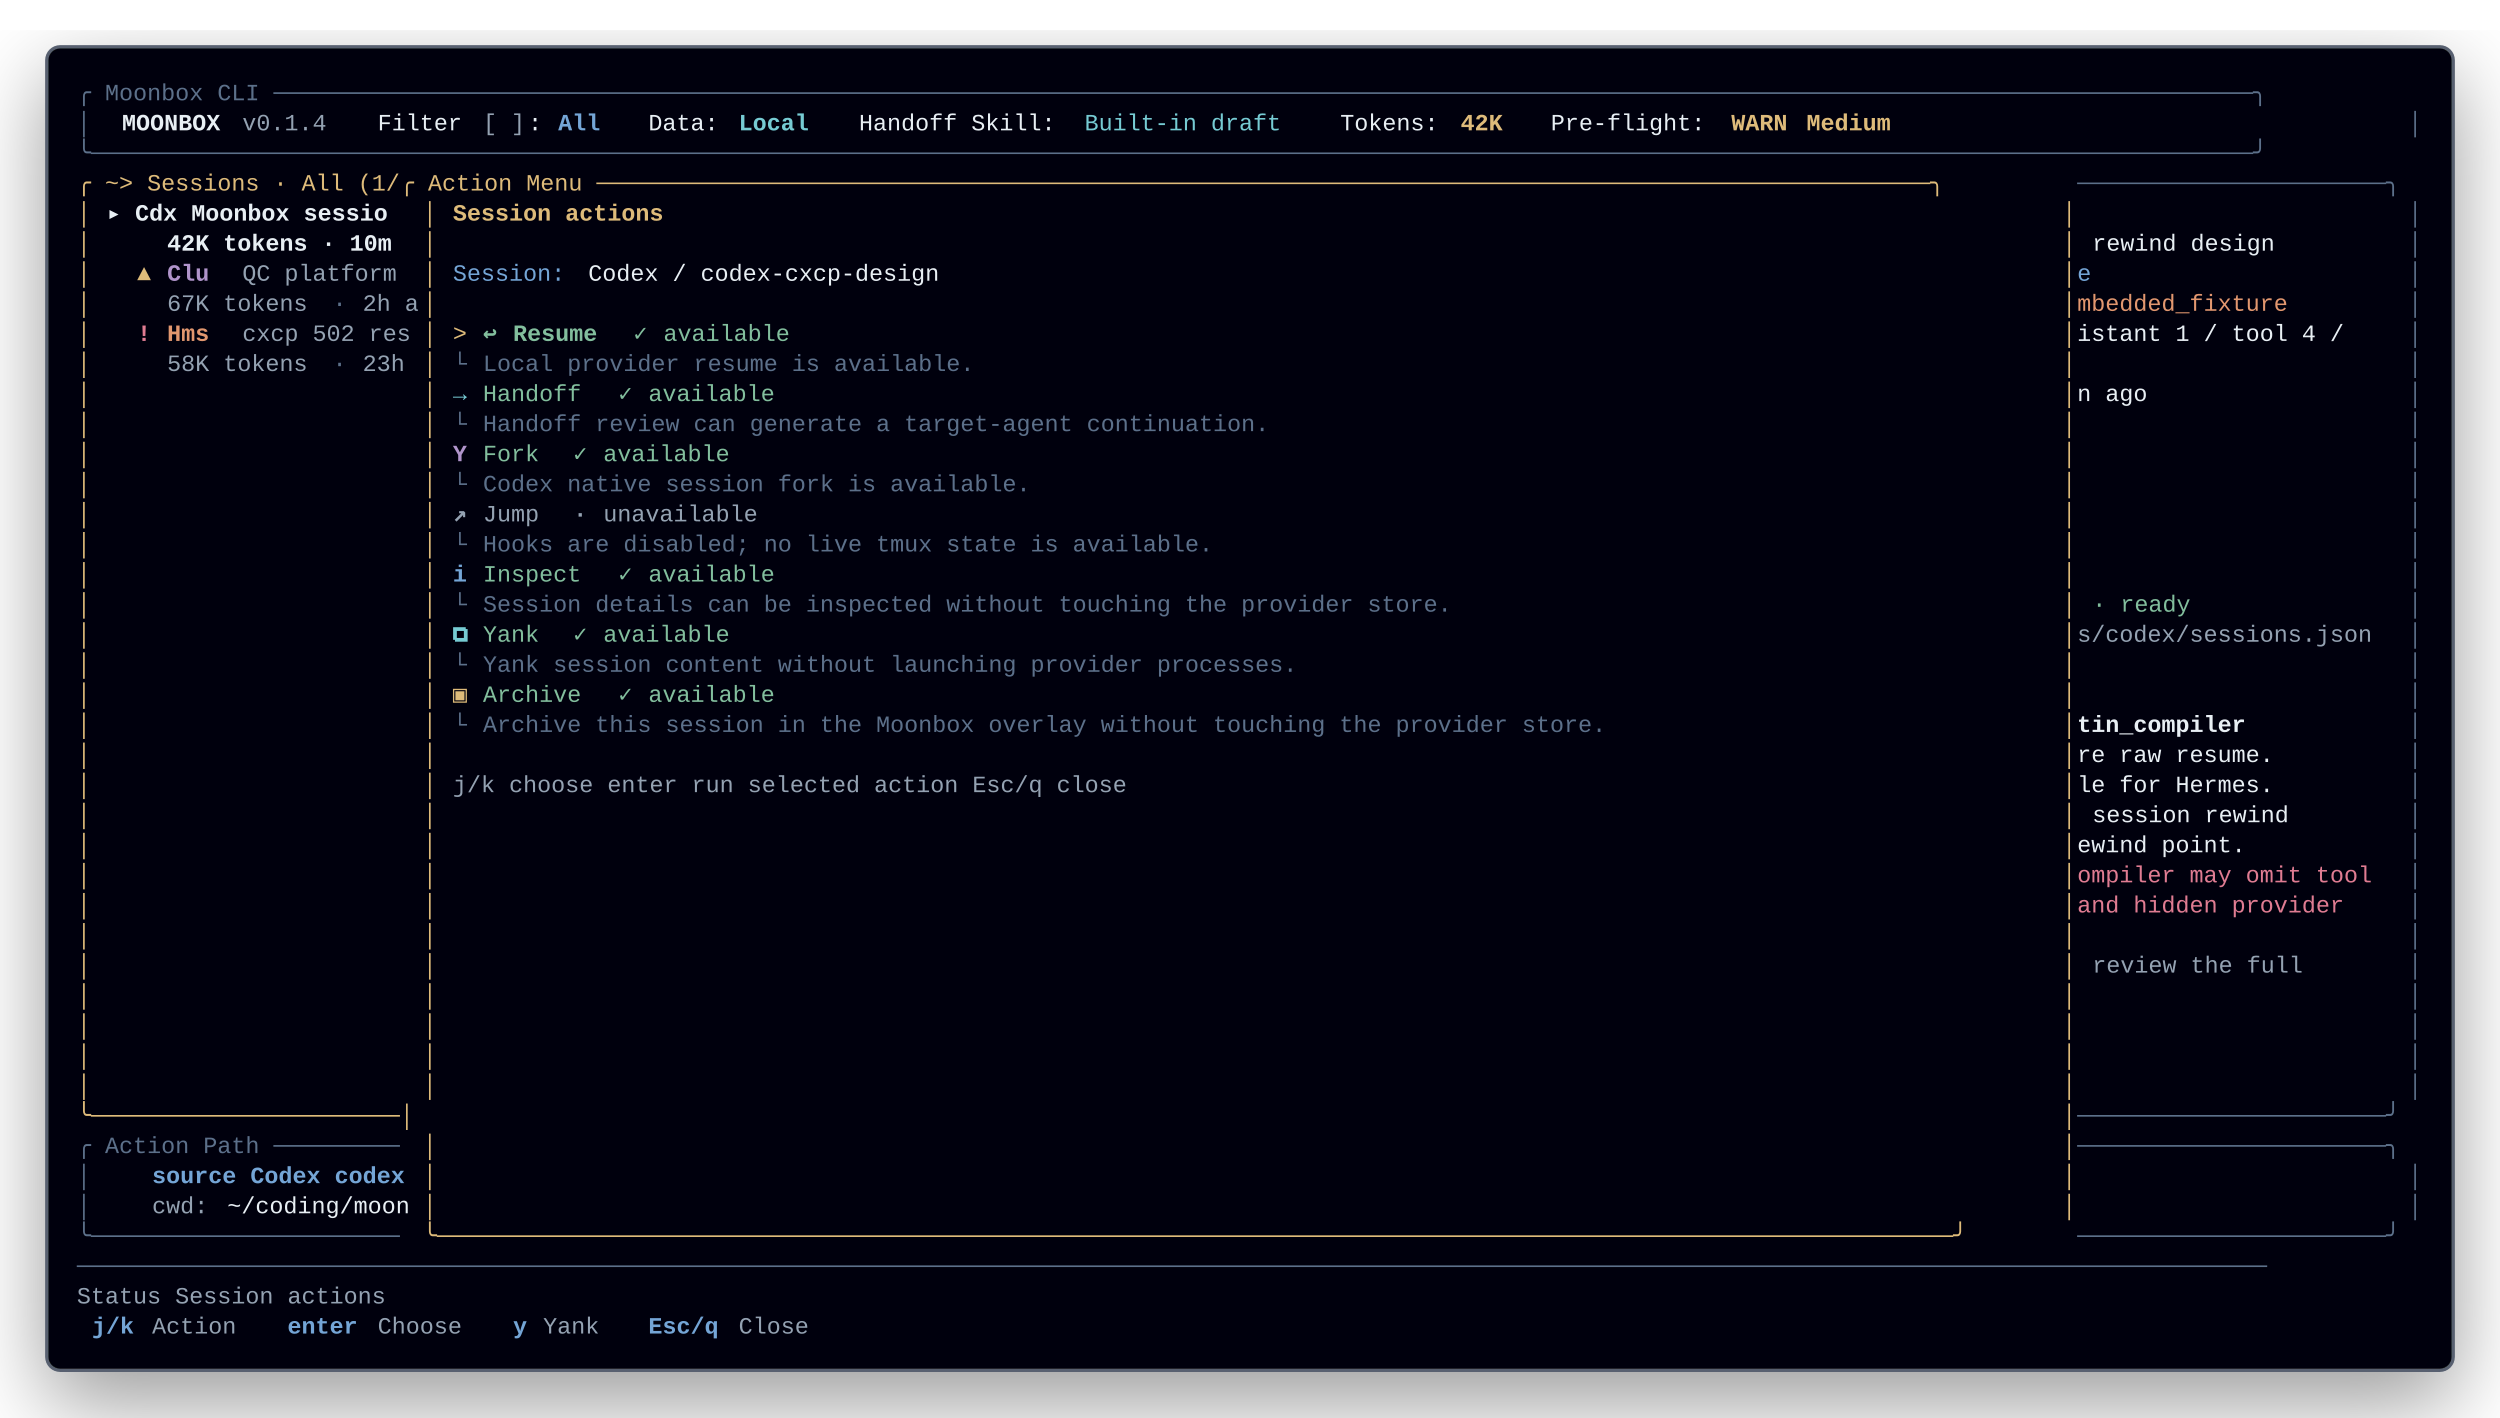
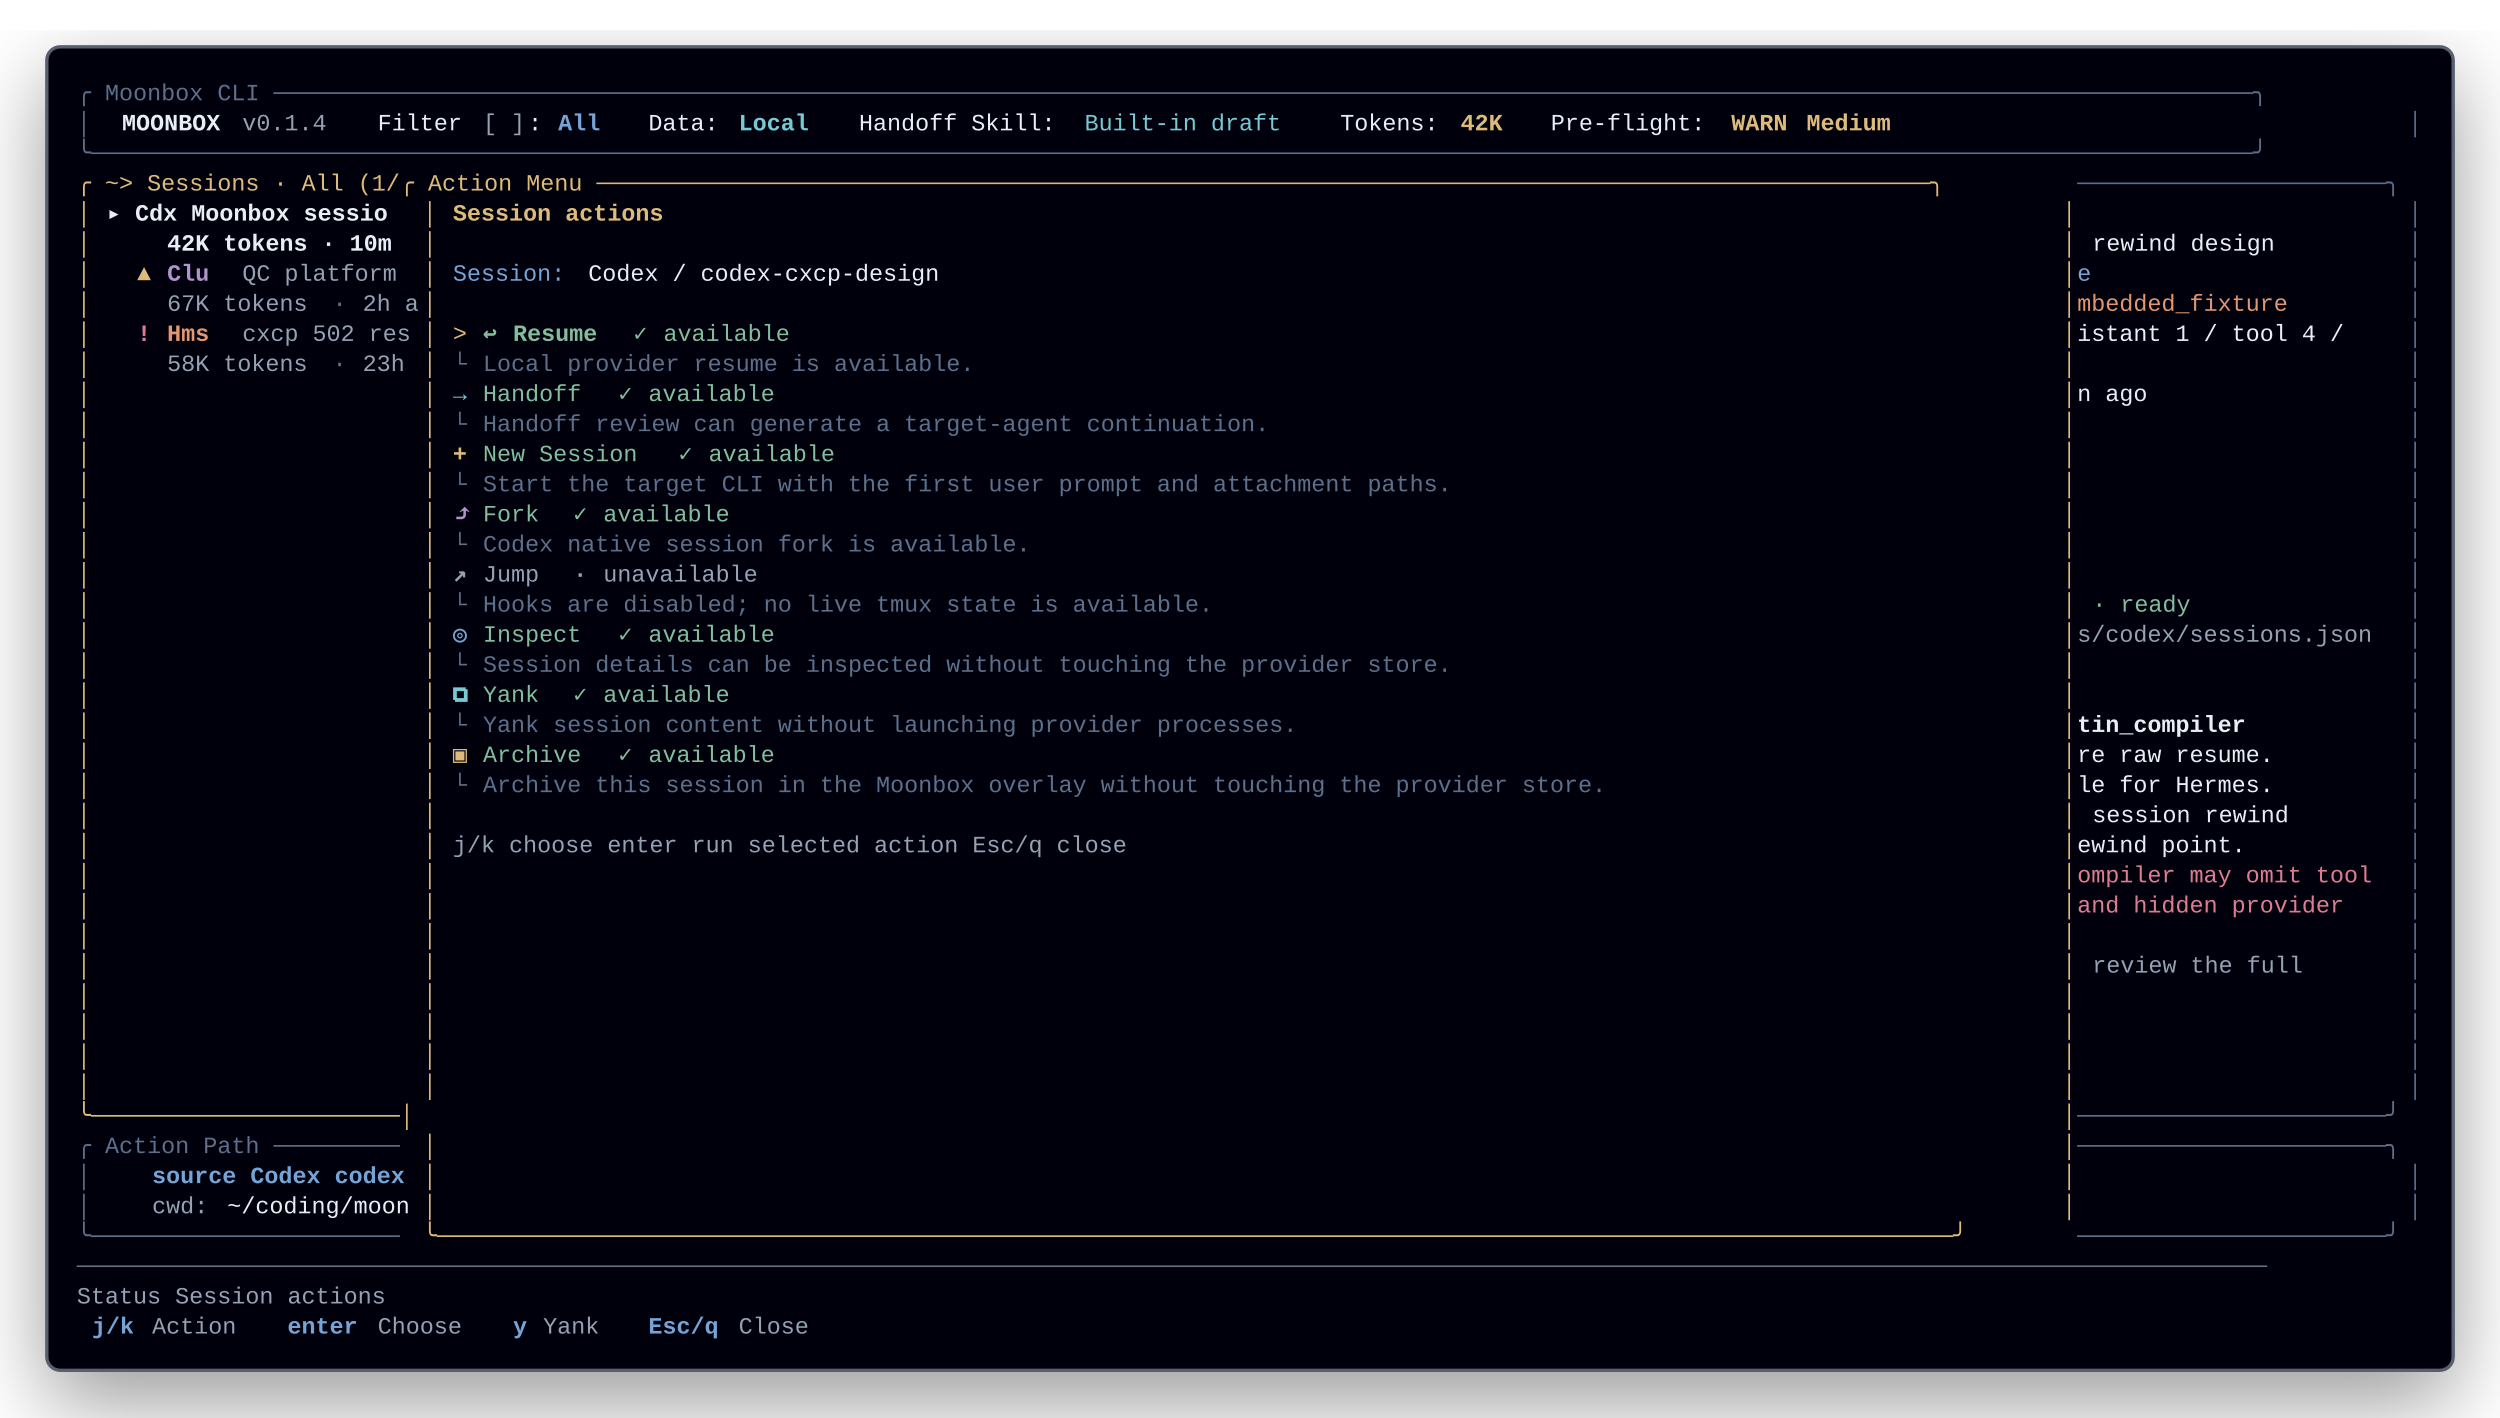
<svg xmlns="http://www.w3.org/2000/svg" width="1496" height="848" viewBox="0 0 1496 848" role="img" aria-labelledby="title desc">
  <defs>
    <filter id="shadow" x="-10%" y="-10%" width="120%" height="120%">
      <feDropShadow dx="0" dy="18" stdDeviation="26" flood-color="#000000" flood-opacity="0.40" />
    </filter>
    <style>
      .mono { font-family: ui-monospace, SFMono-Regular, Menlo, Monaco, Consolas, "Liberation Mono", monospace; white-space: pre; }
    </style>
  </defs>
  <rect x="28" y="28" width="1440" height="792" rx="8" fill="#050607" stroke="#58616f" stroke-width="2" filter="url(#shadow)" />
  <text x="46" y="60" class="mono" font-size="14" font-weight="500" fill="#5c708a">╭ Moonbox CLI ─────────────────────────────────────────────────────────────────────────────────────────────────────────────────────────────────────────────╮</text>
  <text x="46" y="78" class="mono" font-size="14" font-weight="500" fill="#5c708a">│</text>
  <text x="73" y="78" class="mono" font-size="14" font-weight="800" fill="#e8eff4">MOONBOX</text>
  <text x="145" y="78" class="mono" font-size="14" font-weight="500" fill="#94a2b2">v0.1.4</text>
  <text x="226" y="78" class="mono" font-size="14" font-weight="500" fill="#e8eff4">Filter</text>
  <text x="289" y="78" class="mono" font-size="14" font-weight="500" fill="#94a2b2">[ ]</text>
  <text x="316" y="78" class="mono" font-size="14" font-weight="500" fill="#e8eff4">:</text>
  <text x="334" y="78" class="mono" font-size="14" font-weight="800" fill="#74a5d6">All</text>
  <text x="388" y="78" class="mono" font-size="14" font-weight="500" fill="#e8eff4">Data:</text>
  <text x="442" y="78" class="mono" font-size="14" font-weight="800" fill="#76cbd3">Local</text>
  <text x="514" y="78" class="mono" font-size="14" font-weight="500" fill="#e8eff4">Handoff Skill:</text>
  <text x="649" y="78" class="mono" font-size="14" font-weight="500" fill="#76cbd3">Built-in draft</text>
  <text x="802" y="78" class="mono" font-size="14" font-weight="500" fill="#e8eff4">Tokens:</text>
  <text x="874" y="78" class="mono" font-size="14" font-weight="800" fill="#debb7a">42K</text>
  <text x="928" y="78" class="mono" font-size="14" font-weight="500" fill="#e8eff4">Pre-flight:</text>
  <text x="1036" y="78" class="mono" font-size="14" font-weight="800" fill="#debb7a">WARN</text>
  <text x="1081" y="78" class="mono" font-size="14" font-weight="800" fill="#debb7a">Medium</text>
  <text x="1441" y="78" class="mono" font-size="14" font-weight="500" fill="#5c708a">│</text>
  <text x="46" y="96" class="mono" font-size="14" font-weight="500" fill="#5c708a">╰──────────────────────────────────────────────────────────────────────────────────────────────────────────────────────────────────────────────────────────╯</text>
  <text x="46" y="114" class="mono" font-size="14" font-weight="500" fill="#debb7a">╭ ~&gt; Sessions · All (1/╭ Action Menu ───────────────────────────────────────────────────────────────────────────────────────────────╮</text>
  <text x="1243" y="114" class="mono" font-size="14" font-weight="500" fill="#5c708a">──────────────────────╮</text>
  <text x="46" y="132" class="mono" font-size="14" font-weight="500" fill="#debb7a">│</text>
  <text x="64" y="132" class="mono" font-size="14" font-weight="800" fill="#e8eff4">▸ Cdx  Moonbox sessio</text>
  <text x="253" y="132" class="mono" font-size="14" font-weight="500" fill="#debb7a">│</text>
  <text x="271" y="132" class="mono" font-size="14" font-weight="800" fill="#debb7a">Session actions</text>
  <text x="1234" y="132" class="mono" font-size="14" font-weight="500" fill="#debb7a">│</text>
  <text x="1441" y="132" class="mono" font-size="14" font-weight="500" fill="#5c708a">│</text>
  <text x="46" y="150" class="mono" font-size="14" font-weight="500" fill="#debb7a">│</text>
  <text x="100" y="150" class="mono" font-size="14" font-weight="800" fill="#e8eff4">42K tokens · 10m</text>
  <text x="253" y="150" class="mono" font-size="14" font-weight="500" fill="#debb7a">│</text>
  <text x="1234" y="150" class="mono" font-size="14" font-weight="500" fill="#debb7a">│</text>
  <text x="1252" y="150" class="mono" font-size="14" font-weight="500" fill="#e8eff4">rewind design</text>
  <text x="1441" y="150" class="mono" font-size="14" font-weight="500" fill="#5c708a">│</text>
  <text x="46" y="168" class="mono" font-size="14" font-weight="500" fill="#debb7a">│</text>
  <text x="82" y="168" class="mono" font-size="14" font-weight="500" fill="#debb7a">▲</text>
  <text x="100" y="168" class="mono" font-size="14" font-weight="800" fill="#b094cb">Clu</text>
  <text x="145" y="168" class="mono" font-size="14" font-weight="500" fill="#94a2b2">QC platform</text>
  <text x="253" y="168" class="mono" font-size="14" font-weight="500" fill="#debb7a">│</text>
  <text x="271" y="168" class="mono" font-size="14" font-weight="500" fill="#74a5d6">Session:</text>
  <text x="352" y="168" class="mono" font-size="14" font-weight="500" fill="#e8eff4">Codex / codex-cxcp-design</text>
  <text x="1234" y="168" class="mono" font-size="14" font-weight="500" fill="#debb7a">│</text>
  <text x="1243" y="168" class="mono" font-size="14" font-weight="500" fill="#74a5d6">e</text>
  <text x="1441" y="168" class="mono" font-size="14" font-weight="500" fill="#5c708a">│</text>
  <text x="46" y="186" class="mono" font-size="14" font-weight="500" fill="#debb7a">│</text>
  <text x="100" y="186" class="mono" font-size="14" font-weight="500" fill="#94a2b2">67K tokens</text>
  <text x="199" y="186" class="mono" font-size="14" font-weight="500" fill="#5c708a">·</text>
  <text x="217" y="186" class="mono" font-size="14" font-weight="500" fill="#94a2b2">2h a</text>
  <text x="253" y="186" class="mono" font-size="14" font-weight="500" fill="#debb7a">│</text>
  <text x="1234" y="186" class="mono" font-size="14" font-weight="500" fill="#debb7a">│</text>
  <text x="1243" y="186" class="mono" font-size="14" font-weight="500" fill="#e2976f">mbedded_fixture</text>
  <text x="1441" y="186" class="mono" font-size="14" font-weight="500" fill="#5c708a">│</text>
  <text x="46" y="204" class="mono" font-size="14" font-weight="500" fill="#debb7a">│</text>
  <text x="82" y="204" class="mono" font-size="14" font-weight="800" fill="#e07c92">!</text>
  <text x="100" y="204" class="mono" font-size="14" font-weight="800" fill="#e2976f">Hms</text>
  <text x="145" y="204" class="mono" font-size="14" font-weight="500" fill="#94a2b2">cxcp 502 res</text>
  <text x="253" y="204" class="mono" font-size="14" font-weight="500" fill="#debb7a">│</text>
  <text x="271" y="204" class="mono" font-size="14" font-weight="500" fill="#debb7a">&gt;</text>
  <text x="289" y="204" class="mono" font-size="14" font-weight="800" fill="#82be9d">↩</text>
  <text x="307" y="204" class="mono" font-size="14" font-weight="800" fill="#82be9d">Resume</text>
  <text x="379" y="204" class="mono" font-size="14" font-weight="800" fill="#82be9d">✓</text>
  <text x="397" y="204" class="mono" font-size="14" font-weight="500" fill="#82be9d">available</text>
  <text x="1234" y="204" class="mono" font-size="14" font-weight="500" fill="#debb7a">│</text>
  <text x="1243" y="204" class="mono" font-size="14" font-weight="500" fill="#e8eff4">istant 1 / tool 4 /</text>
  <text x="1441" y="204" class="mono" font-size="14" font-weight="500" fill="#5c708a">│</text>
  <text x="46" y="222" class="mono" font-size="14" font-weight="500" fill="#debb7a">│</text>
  <text x="100" y="222" class="mono" font-size="14" font-weight="500" fill="#94a2b2">58K tokens</text>
  <text x="199" y="222" class="mono" font-size="14" font-weight="500" fill="#5c708a">·</text>
  <text x="217" y="222" class="mono" font-size="14" font-weight="500" fill="#94a2b2">23h</text>
  <text x="253" y="222" class="mono" font-size="14" font-weight="500" fill="#debb7a">│</text>
  <text x="271" y="222" class="mono" font-size="14" font-weight="500" fill="#5c708a">└</text>
  <text x="289" y="222" class="mono" font-size="14" font-weight="500" fill="#5c708a">Local provider resume is available.</text>
  <text x="1234" y="222" class="mono" font-size="14" font-weight="500" fill="#debb7a">│</text>
  <text x="1441" y="222" class="mono" font-size="14" font-weight="500" fill="#5c708a">│</text>
  <text x="46" y="240" class="mono" font-size="14" font-weight="500" fill="#debb7a">│</text>
  <text x="253" y="240" class="mono" font-size="14" font-weight="500" fill="#debb7a">│</text>
  <text x="271" y="240" class="mono" font-size="14" font-weight="800" fill="#76cbd3">→</text>
  <text x="289" y="240" class="mono" font-size="14" font-weight="500" fill="#82be9d">Handoff</text>
  <text x="370" y="240" class="mono" font-size="14" font-weight="800" fill="#82be9d">✓</text>
  <text x="388" y="240" class="mono" font-size="14" font-weight="500" fill="#82be9d">available</text>
  <text x="1234" y="240" class="mono" font-size="14" font-weight="500" fill="#debb7a">│</text>
  <text x="1243" y="240" class="mono" font-size="14" font-weight="500" fill="#e8eff4">n ago</text>
  <text x="1441" y="240" class="mono" font-size="14" font-weight="500" fill="#5c708a">│</text>
  <text x="46" y="258" class="mono" font-size="14" font-weight="500" fill="#debb7a">│</text>
  <text x="253" y="258" class="mono" font-size="14" font-weight="500" fill="#debb7a">│</text>
  <text x="271" y="258" class="mono" font-size="14" font-weight="500" fill="#5c708a">└</text>
  <text x="289" y="258" class="mono" font-size="14" font-weight="500" fill="#5c708a">Handoff review can generate a target-agent continuation.</text>
  <text x="1234" y="258" class="mono" font-size="14" font-weight="500" fill="#debb7a">│</text>
  <text x="1441" y="258" class="mono" font-size="14" font-weight="500" fill="#5c708a">│</text>
  <text x="46" y="276" class="mono" font-size="14" font-weight="500" fill="#debb7a">│</text>
  <text x="253" y="276" class="mono" font-size="14" font-weight="500" fill="#debb7a">│</text>
-   <text x="271" y="276" class="mono" font-size="14" font-weight="800" fill="#b094cb">Y</text>
-   <text x="289" y="276" class="mono" font-size="14" font-weight="500" fill="#82be9d">Fork</text>
-   <text x="343" y="276" class="mono" font-size="14" font-weight="800" fill="#82be9d">✓</text>
-   <text x="361" y="276" class="mono" font-size="14" font-weight="500" fill="#82be9d">available</text>
+   <text x="271" y="276" class="mono" font-size="14" font-weight="800" fill="#debb7a">+</text>
+   <text x="289" y="276" class="mono" font-size="14" font-weight="500" fill="#82be9d">New Session</text>
+   <text x="406" y="276" class="mono" font-size="14" font-weight="800" fill="#82be9d">✓</text>
+   <text x="424" y="276" class="mono" font-size="14" font-weight="500" fill="#82be9d">available</text>
  <text x="1234" y="276" class="mono" font-size="14" font-weight="500" fill="#debb7a">│</text>
  <text x="1441" y="276" class="mono" font-size="14" font-weight="500" fill="#5c708a">│</text>
  <text x="46" y="294" class="mono" font-size="14" font-weight="500" fill="#debb7a">│</text>
  <text x="253" y="294" class="mono" font-size="14" font-weight="500" fill="#debb7a">│</text>
  <text x="271" y="294" class="mono" font-size="14" font-weight="500" fill="#5c708a">└</text>
-   <text x="289" y="294" class="mono" font-size="14" font-weight="500" fill="#5c708a">Codex native session fork is available.</text>
+   <text x="289" y="294" class="mono" font-size="14" font-weight="500" fill="#5c708a">Start the target CLI with the first user prompt and attachment paths.</text>
  <text x="1234" y="294" class="mono" font-size="14" font-weight="500" fill="#debb7a">│</text>
  <text x="1441" y="294" class="mono" font-size="14" font-weight="500" fill="#5c708a">│</text>
  <text x="46" y="312" class="mono" font-size="14" font-weight="500" fill="#debb7a">│</text>
  <text x="253" y="312" class="mono" font-size="14" font-weight="500" fill="#debb7a">│</text>
-   <text x="271" y="312" class="mono" font-size="14" font-weight="800" fill="#94a2b2">↗</text>
-   <text x="289" y="312" class="mono" font-size="14" font-weight="500" fill="#94a2b2">Jump</text>
-   <text x="343" y="312" class="mono" font-size="14" font-weight="800" fill="#94a2b2">·</text>
-   <text x="361" y="312" class="mono" font-size="14" font-weight="500" fill="#94a2b2">unavailable</text>
+   <text x="271" y="312" class="mono" font-size="14" font-weight="800" fill="#b094cb">⤴</text>
+   <text x="289" y="312" class="mono" font-size="14" font-weight="500" fill="#82be9d">Fork</text>
+   <text x="343" y="312" class="mono" font-size="14" font-weight="800" fill="#82be9d">✓</text>
+   <text x="361" y="312" class="mono" font-size="14" font-weight="500" fill="#82be9d">available</text>
  <text x="1234" y="312" class="mono" font-size="14" font-weight="500" fill="#debb7a">│</text>
  <text x="1441" y="312" class="mono" font-size="14" font-weight="500" fill="#5c708a">│</text>
  <text x="46" y="330" class="mono" font-size="14" font-weight="500" fill="#debb7a">│</text>
  <text x="253" y="330" class="mono" font-size="14" font-weight="500" fill="#debb7a">│</text>
  <text x="271" y="330" class="mono" font-size="14" font-weight="500" fill="#5c708a">└</text>
-   <text x="289" y="330" class="mono" font-size="14" font-weight="500" fill="#5c708a">Hooks are disabled; no live tmux state is available.</text>
+   <text x="289" y="330" class="mono" font-size="14" font-weight="500" fill="#5c708a">Codex native session fork is available.</text>
  <text x="1234" y="330" class="mono" font-size="14" font-weight="500" fill="#debb7a">│</text>
  <text x="1441" y="330" class="mono" font-size="14" font-weight="500" fill="#5c708a">│</text>
  <text x="46" y="348" class="mono" font-size="14" font-weight="500" fill="#debb7a">│</text>
  <text x="253" y="348" class="mono" font-size="14" font-weight="500" fill="#debb7a">│</text>
-   <text x="271" y="348" class="mono" font-size="14" font-weight="800" fill="#74a5d6">i</text>
-   <text x="289" y="348" class="mono" font-size="14" font-weight="500" fill="#82be9d">Inspect</text>
-   <text x="370" y="348" class="mono" font-size="14" font-weight="800" fill="#82be9d">✓</text>
-   <text x="388" y="348" class="mono" font-size="14" font-weight="500" fill="#82be9d">available</text>
+   <text x="271" y="348" class="mono" font-size="14" font-weight="800" fill="#94a2b2">↗</text>
+   <text x="289" y="348" class="mono" font-size="14" font-weight="500" fill="#94a2b2">Jump</text>
+   <text x="343" y="348" class="mono" font-size="14" font-weight="800" fill="#94a2b2">·</text>
+   <text x="361" y="348" class="mono" font-size="14" font-weight="500" fill="#94a2b2">unavailable</text>
  <text x="1234" y="348" class="mono" font-size="14" font-weight="500" fill="#debb7a">│</text>
  <text x="1441" y="348" class="mono" font-size="14" font-weight="500" fill="#5c708a">│</text>
  <text x="46" y="366" class="mono" font-size="14" font-weight="500" fill="#debb7a">│</text>
  <text x="253" y="366" class="mono" font-size="14" font-weight="500" fill="#debb7a">│</text>
  <text x="271" y="366" class="mono" font-size="14" font-weight="500" fill="#5c708a">└</text>
-   <text x="289" y="366" class="mono" font-size="14" font-weight="500" fill="#5c708a">Session details can be inspected without touching the provider store.</text>
+   <text x="289" y="366" class="mono" font-size="14" font-weight="500" fill="#5c708a">Hooks are disabled; no live tmux state is available.</text>
  <text x="1234" y="366" class="mono" font-size="14" font-weight="500" fill="#debb7a">│</text>
  <text x="1252" y="366" class="mono" font-size="14" font-weight="500" fill="#82be9d">· ready</text>
  <text x="1441" y="366" class="mono" font-size="14" font-weight="500" fill="#5c708a">│</text>
  <text x="46" y="384" class="mono" font-size="14" font-weight="500" fill="#debb7a">│</text>
  <text x="253" y="384" class="mono" font-size="14" font-weight="500" fill="#debb7a">│</text>
-   <text x="271" y="384" class="mono" font-size="14" font-weight="800" fill="#76cbd3">⧉</text>
-   <text x="289" y="384" class="mono" font-size="14" font-weight="500" fill="#82be9d">Yank</text>
-   <text x="343" y="384" class="mono" font-size="14" font-weight="800" fill="#82be9d">✓</text>
-   <text x="361" y="384" class="mono" font-size="14" font-weight="500" fill="#82be9d">available</text>
+   <text x="271" y="384" class="mono" font-size="14" font-weight="800" fill="#74a5d6">◎</text>
+   <text x="289" y="384" class="mono" font-size="14" font-weight="500" fill="#82be9d">Inspect</text>
+   <text x="370" y="384" class="mono" font-size="14" font-weight="800" fill="#82be9d">✓</text>
+   <text x="388" y="384" class="mono" font-size="14" font-weight="500" fill="#82be9d">available</text>
  <text x="1234" y="384" class="mono" font-size="14" font-weight="500" fill="#debb7a">│</text>
  <text x="1243" y="384" class="mono" font-size="14" font-weight="500" fill="#94a2b2">s/codex/sessions.json</text>
  <text x="1441" y="384" class="mono" font-size="14" font-weight="500" fill="#5c708a">│</text>
  <text x="46" y="402" class="mono" font-size="14" font-weight="500" fill="#debb7a">│</text>
  <text x="253" y="402" class="mono" font-size="14" font-weight="500" fill="#debb7a">│</text>
  <text x="271" y="402" class="mono" font-size="14" font-weight="500" fill="#5c708a">└</text>
-   <text x="289" y="402" class="mono" font-size="14" font-weight="500" fill="#5c708a">Yank session content without launching provider processes.</text>
+   <text x="289" y="402" class="mono" font-size="14" font-weight="500" fill="#5c708a">Session details can be inspected without touching the provider store.</text>
  <text x="1234" y="402" class="mono" font-size="14" font-weight="500" fill="#debb7a">│</text>
  <text x="1441" y="402" class="mono" font-size="14" font-weight="500" fill="#5c708a">│</text>
  <text x="46" y="420" class="mono" font-size="14" font-weight="500" fill="#debb7a">│</text>
  <text x="253" y="420" class="mono" font-size="14" font-weight="500" fill="#debb7a">│</text>
-   <text x="271" y="420" class="mono" font-size="14" font-weight="800" fill="#debb7a">▣</text>
-   <text x="289" y="420" class="mono" font-size="14" font-weight="500" fill="#82be9d">Archive</text>
-   <text x="370" y="420" class="mono" font-size="14" font-weight="800" fill="#82be9d">✓</text>
-   <text x="388" y="420" class="mono" font-size="14" font-weight="500" fill="#82be9d">available</text>
+   <text x="271" y="420" class="mono" font-size="14" font-weight="800" fill="#76cbd3">⧉</text>
+   <text x="289" y="420" class="mono" font-size="14" font-weight="500" fill="#82be9d">Yank</text>
+   <text x="343" y="420" class="mono" font-size="14" font-weight="800" fill="#82be9d">✓</text>
+   <text x="361" y="420" class="mono" font-size="14" font-weight="500" fill="#82be9d">available</text>
  <text x="1234" y="420" class="mono" font-size="14" font-weight="500" fill="#debb7a">│</text>
  <text x="1441" y="420" class="mono" font-size="14" font-weight="500" fill="#5c708a">│</text>
  <text x="46" y="438" class="mono" font-size="14" font-weight="500" fill="#debb7a">│</text>
  <text x="253" y="438" class="mono" font-size="14" font-weight="500" fill="#debb7a">│</text>
  <text x="271" y="438" class="mono" font-size="14" font-weight="500" fill="#5c708a">└</text>
-   <text x="289" y="438" class="mono" font-size="14" font-weight="500" fill="#5c708a">Archive this session in the Moonbox overlay without touching the provider store.</text>
+   <text x="289" y="438" class="mono" font-size="14" font-weight="500" fill="#5c708a">Yank session content without launching provider processes.</text>
  <text x="1234" y="438" class="mono" font-size="14" font-weight="500" fill="#debb7a">│</text>
  <text x="1243" y="438" class="mono" font-size="14" font-weight="800" fill="#e8eff4">tin_compiler</text>
  <text x="1441" y="438" class="mono" font-size="14" font-weight="500" fill="#5c708a">│</text>
  <text x="46" y="456" class="mono" font-size="14" font-weight="500" fill="#debb7a">│</text>
  <text x="253" y="456" class="mono" font-size="14" font-weight="500" fill="#debb7a">│</text>
+   <text x="271" y="456" class="mono" font-size="14" font-weight="800" fill="#debb7a">▣</text>
+   <text x="289" y="456" class="mono" font-size="14" font-weight="500" fill="#82be9d">Archive</text>
+   <text x="370" y="456" class="mono" font-size="14" font-weight="800" fill="#82be9d">✓</text>
+   <text x="388" y="456" class="mono" font-size="14" font-weight="500" fill="#82be9d">available</text>
  <text x="1234" y="456" class="mono" font-size="14" font-weight="500" fill="#debb7a">│</text>
  <text x="1243" y="456" class="mono" font-size="14" font-weight="500" fill="#e8eff4">re raw resume.</text>
  <text x="1441" y="456" class="mono" font-size="14" font-weight="500" fill="#5c708a">│</text>
  <text x="46" y="474" class="mono" font-size="14" font-weight="500" fill="#debb7a">│</text>
  <text x="253" y="474" class="mono" font-size="14" font-weight="500" fill="#debb7a">│</text>
-   <text x="271" y="474" class="mono" font-size="14" font-weight="500" fill="#94a2b2">j/k choose   enter run selected action   Esc/q close</text>
+   <text x="271" y="474" class="mono" font-size="14" font-weight="500" fill="#5c708a">└</text>
+   <text x="289" y="474" class="mono" font-size="14" font-weight="500" fill="#5c708a">Archive this session in the Moonbox overlay without touching the provider store.</text>
  <text x="1234" y="474" class="mono" font-size="14" font-weight="500" fill="#debb7a">│</text>
  <text x="1243" y="474" class="mono" font-size="14" font-weight="500" fill="#e8eff4">le for Hermes.</text>
  <text x="1441" y="474" class="mono" font-size="14" font-weight="500" fill="#5c708a">│</text>
  <text x="46" y="492" class="mono" font-size="14" font-weight="500" fill="#debb7a">│</text>
  <text x="253" y="492" class="mono" font-size="14" font-weight="500" fill="#debb7a">│</text>
  <text x="1234" y="492" class="mono" font-size="14" font-weight="500" fill="#debb7a">│</text>
  <text x="1252" y="492" class="mono" font-size="14" font-weight="500" fill="#e8eff4">session rewind</text>
  <text x="1441" y="492" class="mono" font-size="14" font-weight="500" fill="#5c708a">│</text>
  <text x="46" y="510" class="mono" font-size="14" font-weight="500" fill="#debb7a">│</text>
  <text x="253" y="510" class="mono" font-size="14" font-weight="500" fill="#debb7a">│</text>
+   <text x="271" y="510" class="mono" font-size="14" font-weight="500" fill="#94a2b2">j/k choose   enter run selected action   Esc/q close</text>
  <text x="1234" y="510" class="mono" font-size="14" font-weight="500" fill="#debb7a">│</text>
  <text x="1243" y="510" class="mono" font-size="14" font-weight="500" fill="#e8eff4">ewind point.</text>
  <text x="1441" y="510" class="mono" font-size="14" font-weight="500" fill="#5c708a">│</text>
  <text x="46" y="528" class="mono" font-size="14" font-weight="500" fill="#debb7a">│</text>
  <text x="253" y="528" class="mono" font-size="14" font-weight="500" fill="#debb7a">│</text>
  <text x="1234" y="528" class="mono" font-size="14" font-weight="500" fill="#debb7a">│</text>
  <text x="1243" y="528" class="mono" font-size="14" font-weight="500" fill="#e07c92">ompiler may omit tool</text>
  <text x="1441" y="528" class="mono" font-size="14" font-weight="500" fill="#5c708a">│</text>
  <text x="46" y="546" class="mono" font-size="14" font-weight="500" fill="#debb7a">│</text>
  <text x="253" y="546" class="mono" font-size="14" font-weight="500" fill="#debb7a">│</text>
  <text x="1234" y="546" class="mono" font-size="14" font-weight="500" fill="#debb7a">│</text>
  <text x="1243" y="546" class="mono" font-size="14" font-weight="500" fill="#e07c92">and hidden provider</text>
  <text x="1441" y="546" class="mono" font-size="14" font-weight="500" fill="#5c708a">│</text>
  <text x="46" y="564" class="mono" font-size="14" font-weight="500" fill="#debb7a">│</text>
  <text x="253" y="564" class="mono" font-size="14" font-weight="500" fill="#debb7a">│</text>
  <text x="1234" y="564" class="mono" font-size="14" font-weight="500" fill="#debb7a">│</text>
  <text x="1441" y="564" class="mono" font-size="14" font-weight="500" fill="#5c708a">│</text>
  <text x="46" y="582" class="mono" font-size="14" font-weight="500" fill="#debb7a">│</text>
  <text x="253" y="582" class="mono" font-size="14" font-weight="500" fill="#debb7a">│</text>
  <text x="1234" y="582" class="mono" font-size="14" font-weight="500" fill="#debb7a">│</text>
  <text x="1252" y="582" class="mono" font-size="14" font-weight="500" fill="#94a2b2">review the full</text>
  <text x="1441" y="582" class="mono" font-size="14" font-weight="500" fill="#5c708a">│</text>
  <text x="46" y="600" class="mono" font-size="14" font-weight="500" fill="#debb7a">│</text>
  <text x="253" y="600" class="mono" font-size="14" font-weight="500" fill="#debb7a">│</text>
  <text x="1234" y="600" class="mono" font-size="14" font-weight="500" fill="#debb7a">│</text>
  <text x="1441" y="600" class="mono" font-size="14" font-weight="500" fill="#5c708a">│</text>
  <text x="46" y="618" class="mono" font-size="14" font-weight="500" fill="#debb7a">│</text>
  <text x="253" y="618" class="mono" font-size="14" font-weight="500" fill="#debb7a">│</text>
  <text x="1234" y="618" class="mono" font-size="14" font-weight="500" fill="#debb7a">│</text>
  <text x="1441" y="618" class="mono" font-size="14" font-weight="500" fill="#5c708a">│</text>
  <text x="46" y="636" class="mono" font-size="14" font-weight="500" fill="#debb7a">│</text>
  <text x="253" y="636" class="mono" font-size="14" font-weight="500" fill="#debb7a">│</text>
  <text x="1234" y="636" class="mono" font-size="14" font-weight="500" fill="#debb7a">│</text>
  <text x="1441" y="636" class="mono" font-size="14" font-weight="500" fill="#5c708a">│</text>
  <text x="46" y="654" class="mono" font-size="14" font-weight="500" fill="#debb7a">│</text>
  <text x="253" y="654" class="mono" font-size="14" font-weight="500" fill="#debb7a">│</text>
  <text x="1234" y="654" class="mono" font-size="14" font-weight="500" fill="#debb7a">│</text>
  <text x="1441" y="654" class="mono" font-size="14" font-weight="500" fill="#5c708a">│</text>
  <text x="46" y="672" class="mono" font-size="14" font-weight="500" fill="#debb7a">╰──────────────────────│</text>
  <text x="1234" y="672" class="mono" font-size="14" font-weight="500" fill="#debb7a">│</text>
  <text x="1243" y="672" class="mono" font-size="14" font-weight="500" fill="#5c708a">──────────────────────╯</text>
  <text x="46" y="690" class="mono" font-size="14" font-weight="500" fill="#5c708a">╭ Action Path ─────────</text>
  <text x="253" y="690" class="mono" font-size="14" font-weight="500" fill="#debb7a">│</text>
  <text x="1234" y="690" class="mono" font-size="14" font-weight="500" fill="#debb7a">│</text>
  <text x="1243" y="690" class="mono" font-size="14" font-weight="500" fill="#5c708a">──────────────────────╮</text>
  <text x="46" y="708" class="mono" font-size="14" font-weight="500" fill="#5c708a">│</text>
  <text x="91" y="708" class="mono" font-size="14" font-weight="800" fill="#74a5d6">source Codex codex</text>
  <text x="253" y="708" class="mono" font-size="14" font-weight="500" fill="#debb7a">│</text>
  <text x="1234" y="708" class="mono" font-size="14" font-weight="500" fill="#debb7a">│</text>
  <text x="1441" y="708" class="mono" font-size="14" font-weight="500" fill="#5c708a">│</text>
  <text x="46" y="726" class="mono" font-size="14" font-weight="500" fill="#5c708a">│</text>
  <text x="91" y="726" class="mono" font-size="14" font-weight="500" fill="#94a2b2">cwd:</text>
  <text x="136" y="726" class="mono" font-size="14" font-weight="500" fill="#e8eff4">~/coding/moon</text>
  <text x="253" y="726" class="mono" font-size="14" font-weight="500" fill="#debb7a">│</text>
  <text x="1234" y="726" class="mono" font-size="14" font-weight="500" fill="#debb7a">│</text>
  <text x="1441" y="726" class="mono" font-size="14" font-weight="500" fill="#5c708a">│</text>
  <text x="46" y="744" class="mono" font-size="14" font-weight="500" fill="#5c708a">╰──────────────────────</text>
  <text x="253" y="744" class="mono" font-size="14" font-weight="500" fill="#debb7a">╰────────────────────────────────────────────────────────────────────────────────────────────────────────────╯</text>
  <text x="1243" y="744" class="mono" font-size="14" font-weight="500" fill="#5c708a">──────────────────────╯</text>
  <text x="46" y="762" class="mono" font-size="14" font-weight="500" fill="#5c708a">────────────────────────────────────────────────────────────────────────────────────────────────────────────────────────────────────────────────────────────</text>
  <text x="46" y="780" class="mono" font-size="14" font-weight="500" fill="#94a2b2">Status Session actions</text>
  <text x="55" y="798" class="mono" font-size="14" font-weight="800" fill="#74a5d6">j/k</text>
  <text x="91" y="798" class="mono" font-size="14" font-weight="500" fill="#94a2b2">Action</text>
  <text x="172" y="798" class="mono" font-size="14" font-weight="800" fill="#74a5d6">enter</text>
  <text x="226" y="798" class="mono" font-size="14" font-weight="500" fill="#94a2b2">Choose</text>
  <text x="307" y="798" class="mono" font-size="14" font-weight="800" fill="#74a5d6">y</text>
  <text x="325" y="798" class="mono" font-size="14" font-weight="500" fill="#94a2b2">Yank</text>
  <text x="388" y="798" class="mono" font-size="14" font-weight="800" fill="#74a5d6">Esc/q</text>
  <text x="442" y="798" class="mono" font-size="14" font-weight="500" fill="#94a2b2">Close</text>
</svg>
